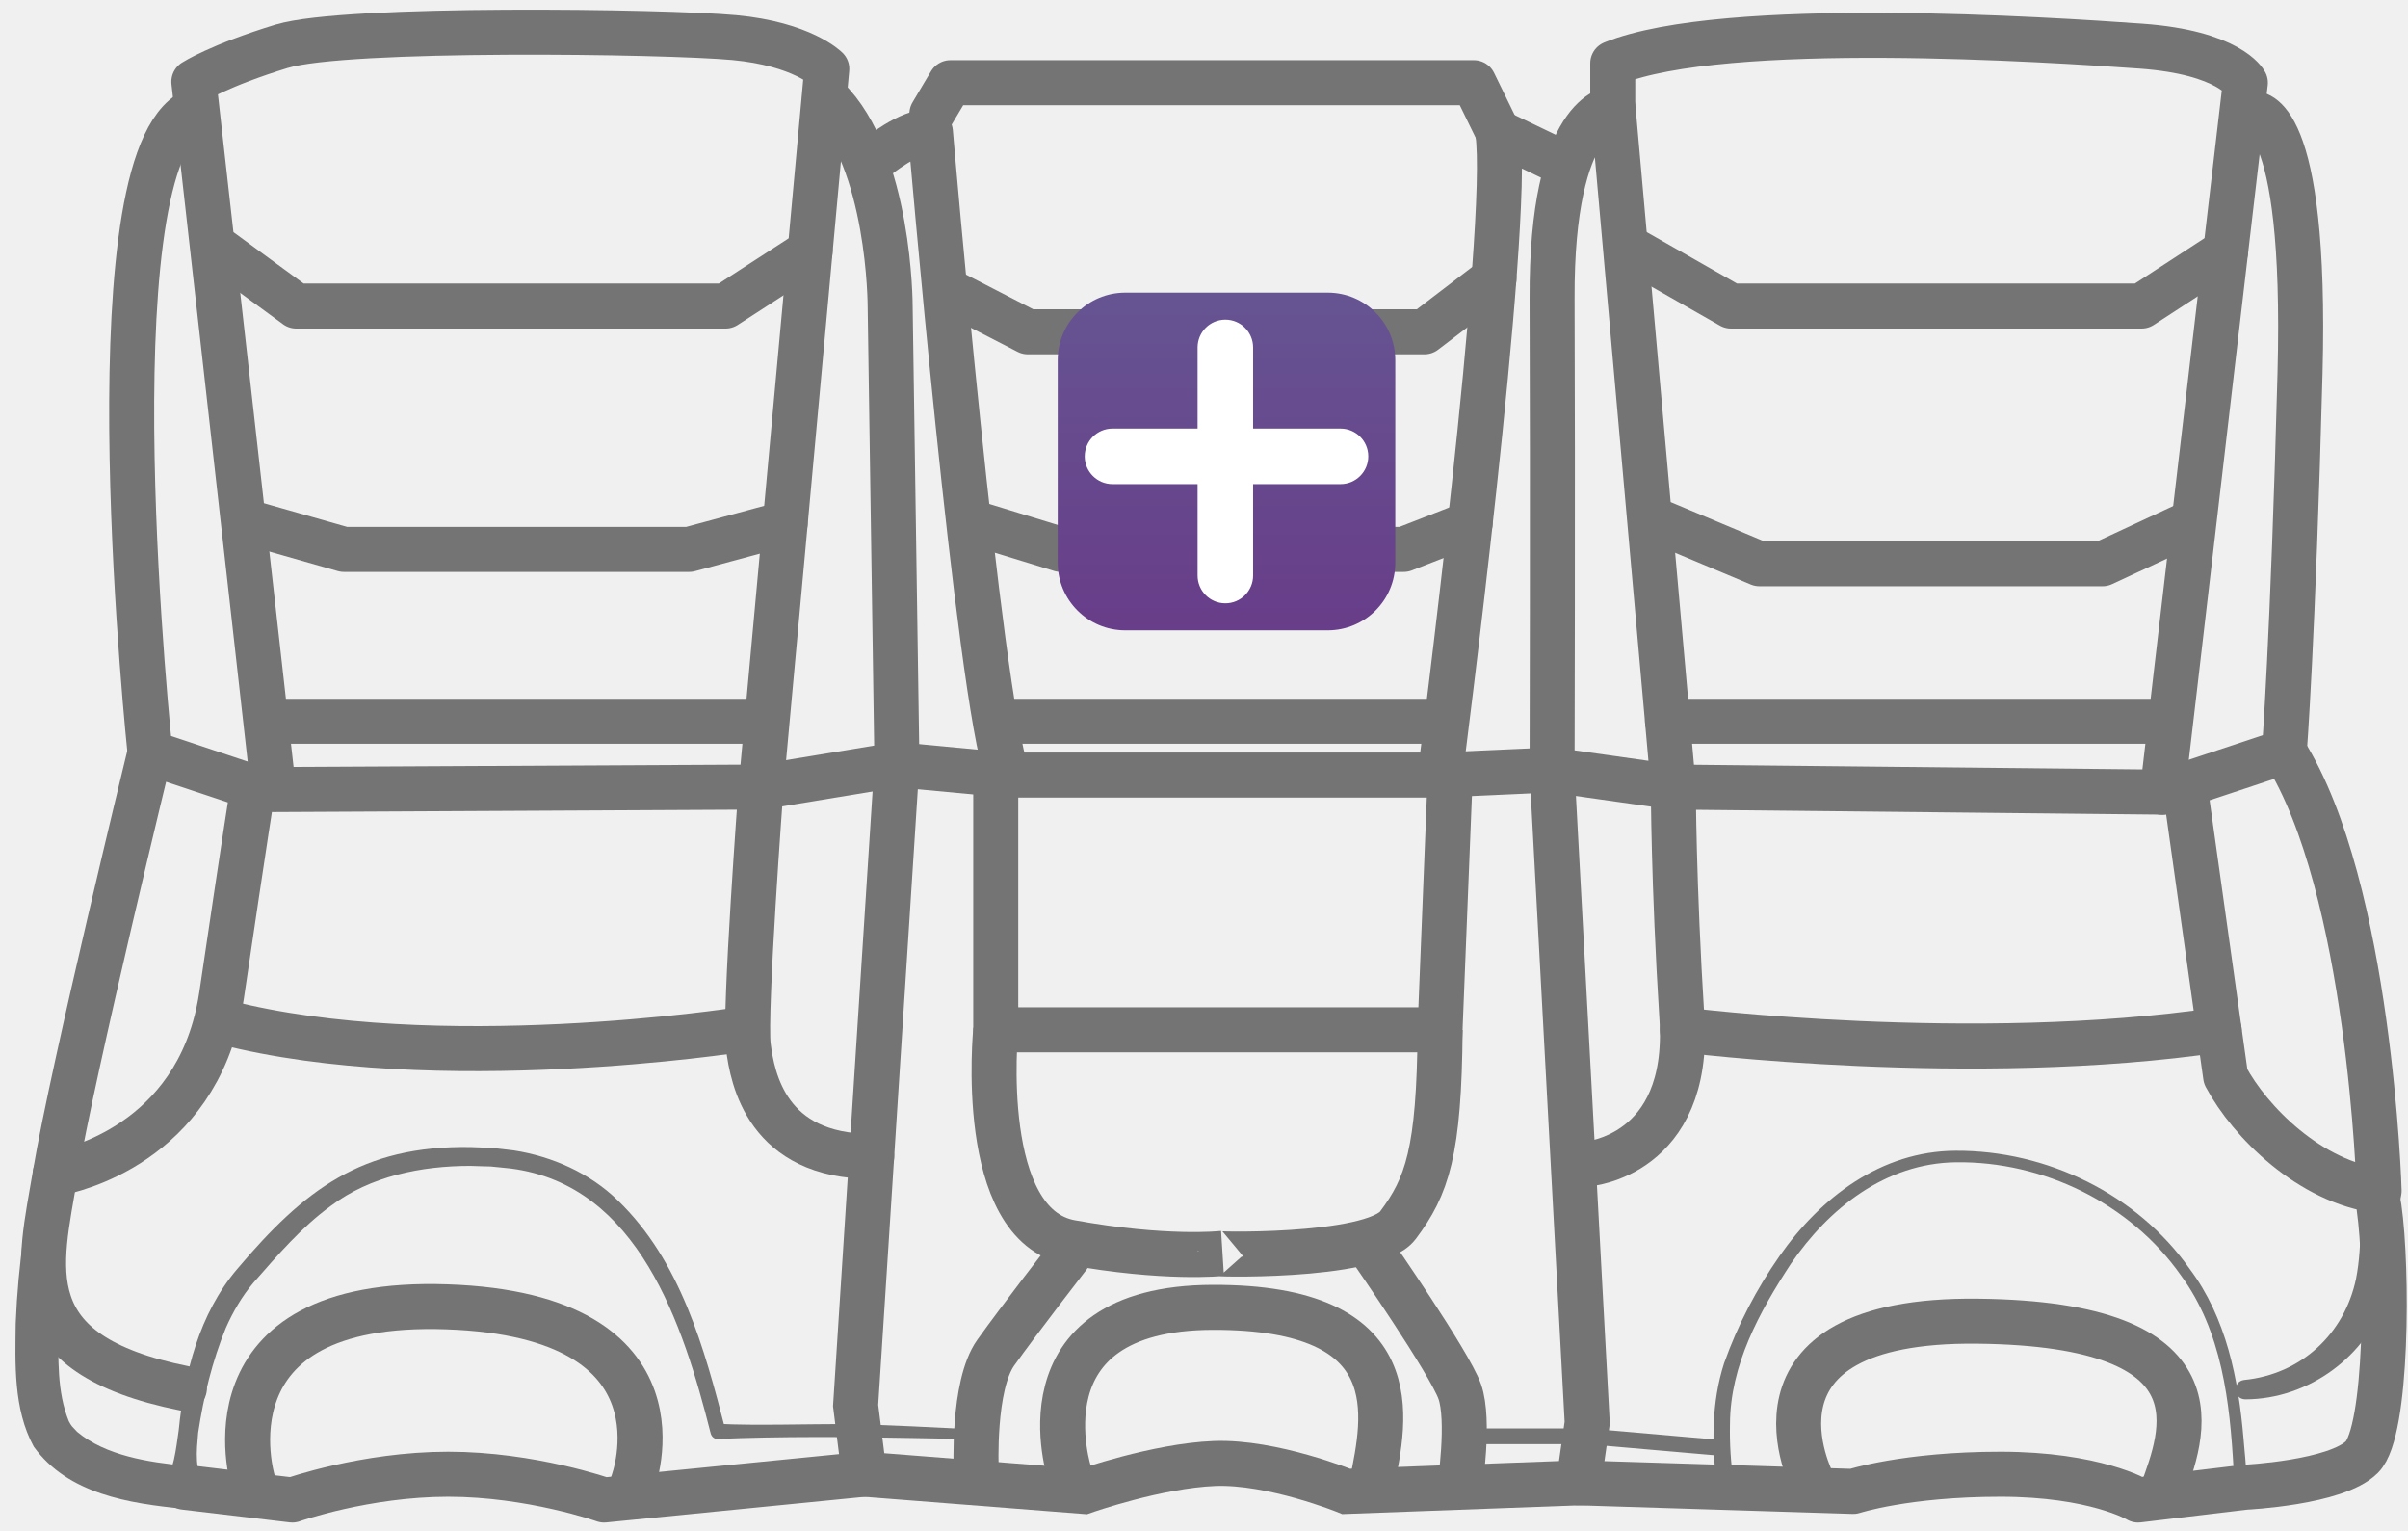
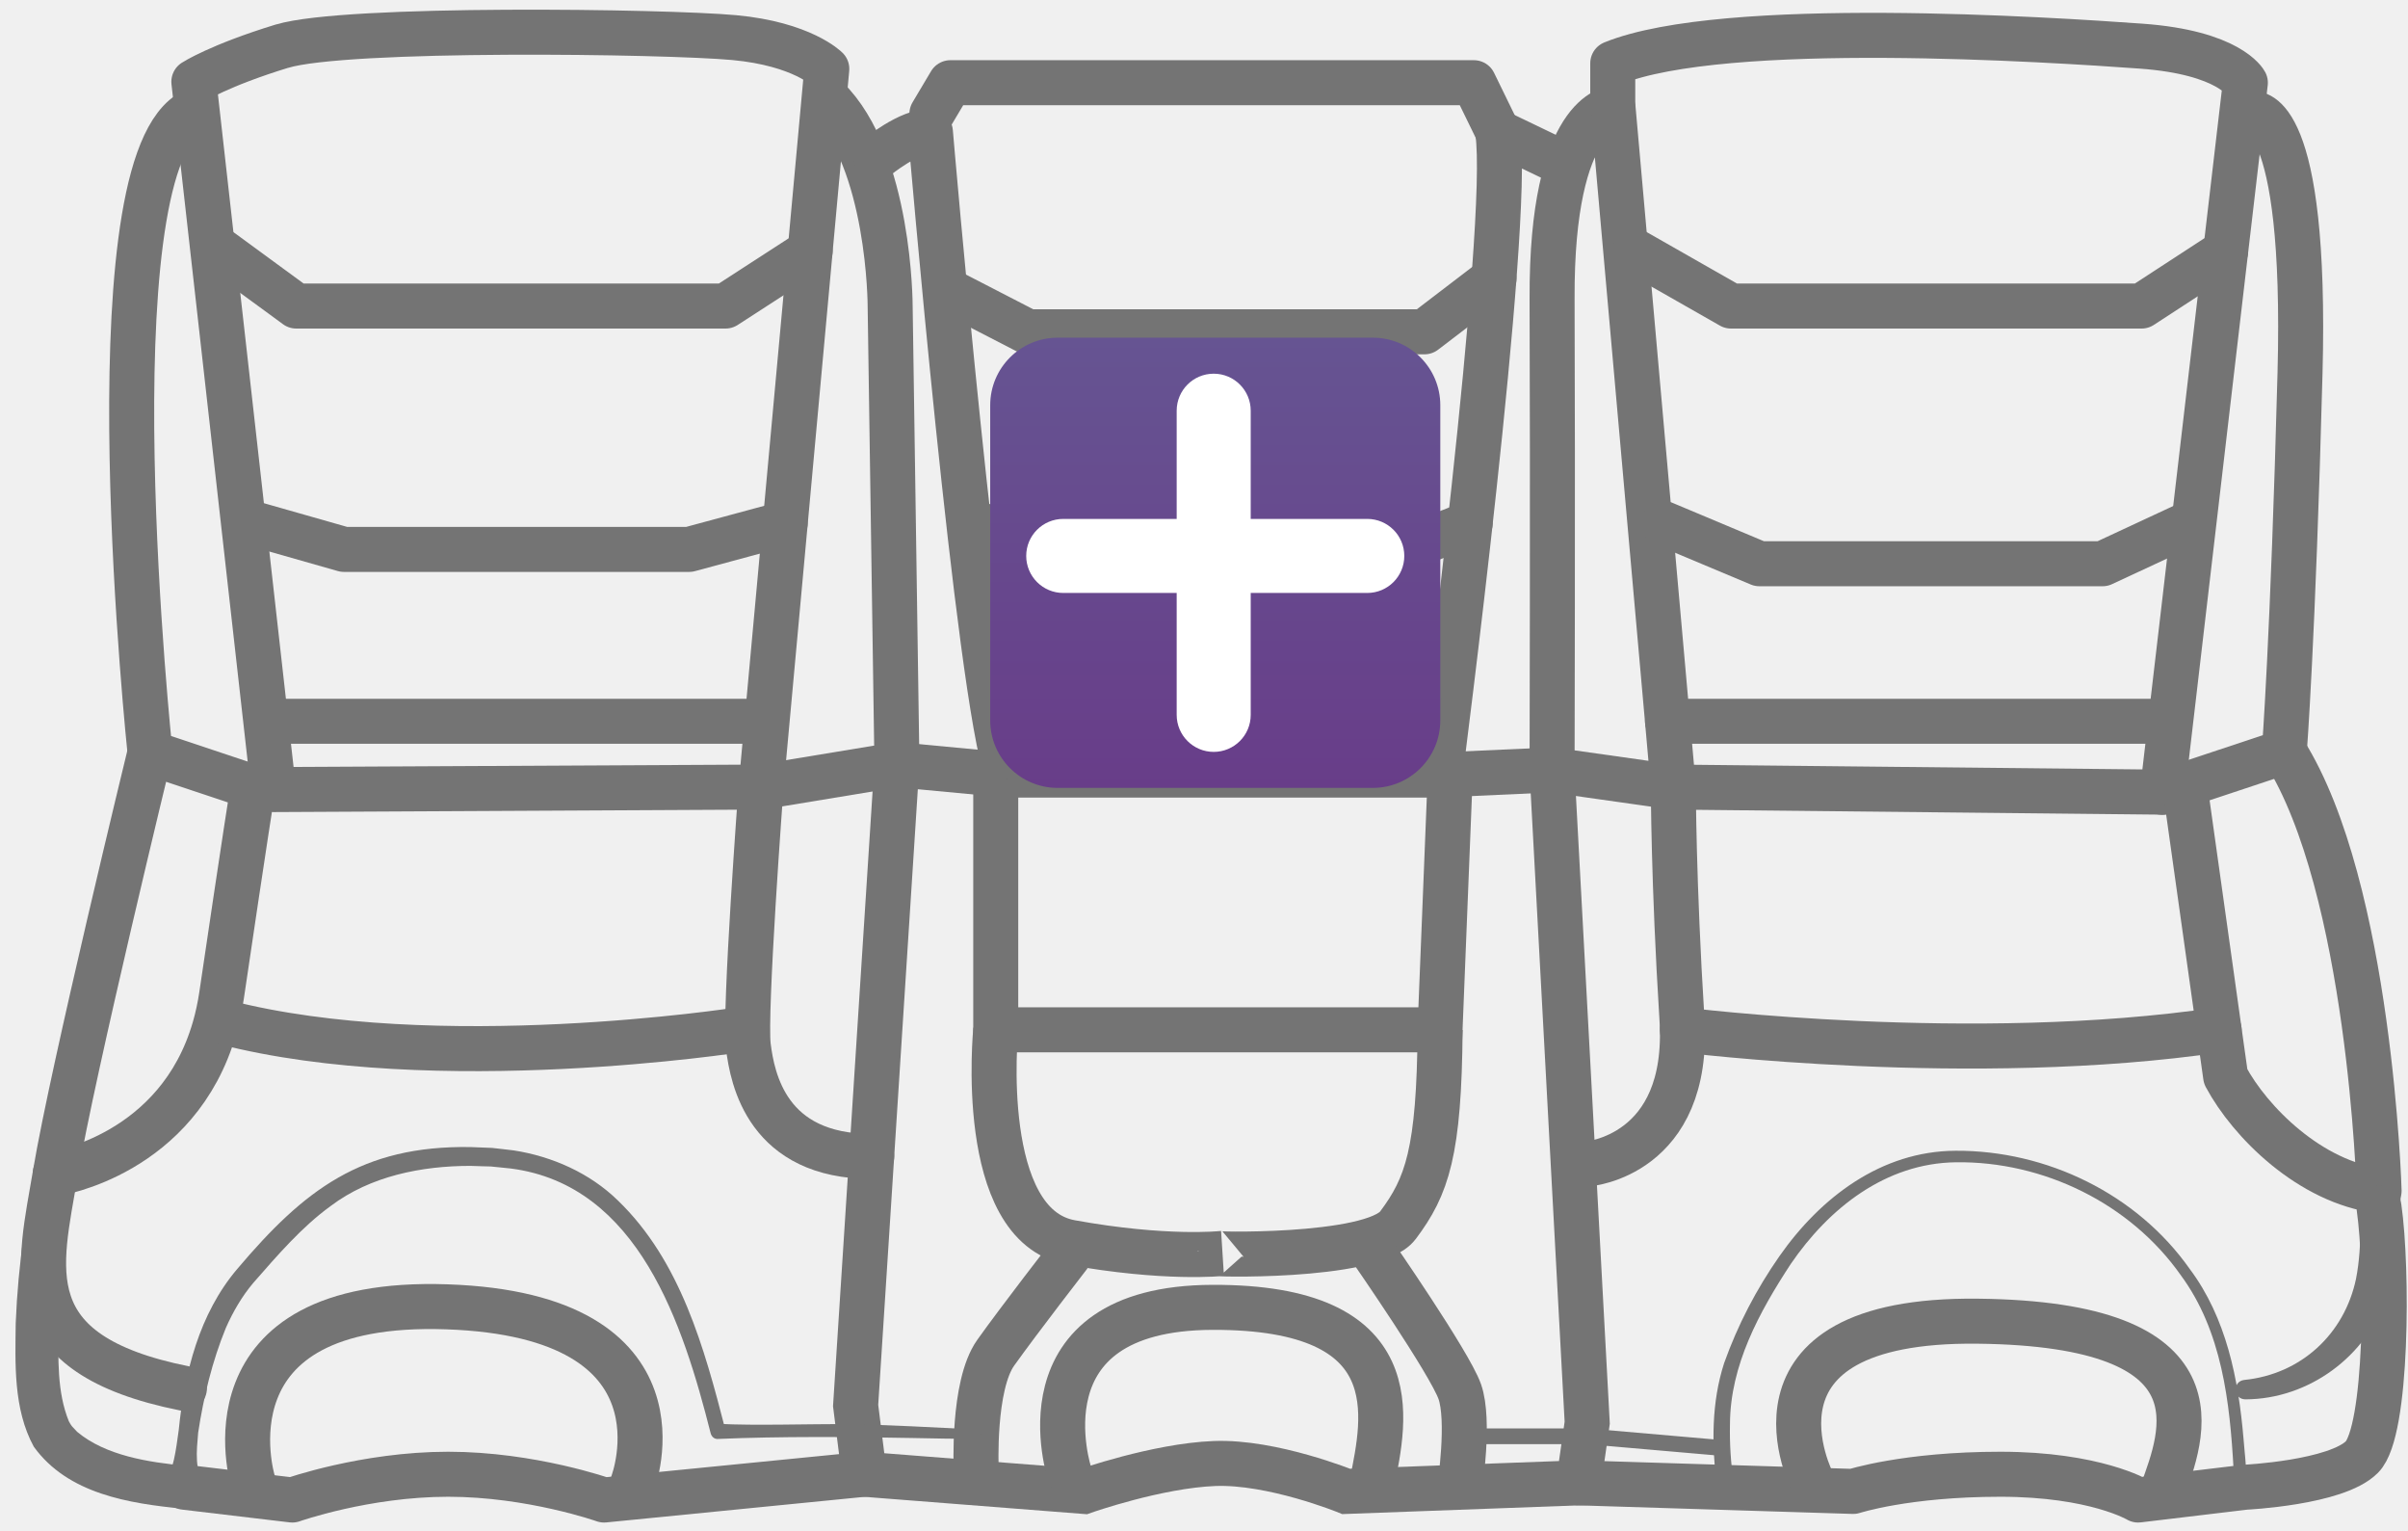
<svg xmlns="http://www.w3.org/2000/svg" width="107" height="68" viewBox="0 0 107 68" fill="none">
  <path d="M12.534 2.049C9.723 2.911 8.614 3.632 8.614 3.632L12.152 35.074L33.817 34.963L36.739 3.06C36.739 3.06 35.649 1.953 32.628 1.671C29.607 1.389 15.341 1.19 12.53 2.053L12.534 2.049Z" stroke="#747474" stroke-width="2" stroke-linecap="round" stroke-linejoin="round" />
  <path d="M36.739 4.361C39.554 7.108 39.554 13.595 39.554 13.595L39.856 33.967L33.817 34.963C33.817 34.963 33.068 44.994 33.251 46.467C33.435 47.94 34.093 51.37 38.735 51.37" stroke="#747474" stroke-width="2" stroke-linecap="round" stroke-linejoin="round" />
  <path d="M38.93 7.013C38.93 7.013 40.456 5.758 41.343 5.861C41.343 5.861 43.47 30.838 44.762 34.429H63.988C63.988 34.429 67.162 9.943 66.55 5.857L68.963 7.017" stroke="#747474" stroke-width="2" stroke-linecap="round" stroke-linejoin="round" />
  <path d="M41.409 5.056L42.231 3.674H65.491L66.554 5.853" stroke="#747474" stroke-width="2" stroke-linecap="round" stroke-linejoin="round" />
  <path d="M71.679 4.819C71.679 4.819 68.933 4.926 68.967 13.267C69.001 21.608 68.967 34.2 68.967 34.2L74.356 34.963L71.679 4.819V4.819Z" stroke="#747474" stroke-width="2" stroke-linecap="round" stroke-linejoin="round" />
  <path d="M100.14 5.056C100.14 5.056 102.515 4.67 102.202 16.575C101.888 28.48 101.502 33.395 101.502 33.395L96.082 35.196" stroke="#747474" stroke-width="2" stroke-linecap="round" stroke-linejoin="round" />
  <path d="M68.963 34.2L63.988 34.425L68.963 34.2Z" stroke="#747474" stroke-width="2" stroke-miterlimit="10" />
  <path d="M9.842 11.161L13.165 13.595H32.238L35.997 11.161" stroke="#747474" stroke-width="2" stroke-linecap="round" stroke-linejoin="round" />
  <path d="M11.238 23.253L15.284 24.405H30.624L34.888 23.253" stroke="#747474" stroke-width="2" stroke-linecap="round" stroke-linejoin="round" />
  <path d="M11.888 32.04H33.817" stroke="#747474" stroke-width="2" stroke-linecap="round" stroke-linejoin="round" />
  <path d="M44.763 32.04H63.9" stroke="#747474" stroke-width="2" stroke-linecap="round" stroke-linejoin="round" />
  <path d="M43.378 23.253L47.133 24.405H62.374L65.326 23.253" stroke="#747474" stroke-width="2" stroke-linecap="round" stroke-linejoin="round" />
  <path d="M42.307 13.004L45.673 14.74H63.295L66.386 12.378" stroke="#747474" stroke-width="2" stroke-linecap="round" stroke-linejoin="round" />
  <path d="M72.647 11.161L76.918 13.595H95.161L98.897 11.161" stroke="#747474" stroke-width="2" stroke-linecap="round" stroke-linejoin="round" />
  <path d="M73.916 23.253L78.18 25.042H93.428L97.272 23.253" stroke="#747474" stroke-width="2" stroke-linecap="round" stroke-linejoin="round" />
  <path d="M74.096 32.04H96.086" stroke="#747474" stroke-width="2" stroke-linecap="round" stroke-linejoin="round" />
  <path d="M68.963 34.2L70.528 63.199L70.145 65.87L59.819 66.251C59.819 66.251 56.534 64.912 53.968 65.011C51.402 65.111 48.17 66.251 48.17 66.251L38.403 65.488L38.02 62.436L39.852 33.967L44.763 34.429" stroke="#747474" stroke-width="2" stroke-miterlimit="10" />
  <path d="M44.246 35.192V45.746H63.988L64.42 34.963" stroke="#747474" stroke-width="2" stroke-miterlimit="10" />
  <path d="M44.246 45.746C44.246 45.746 43.378 54.427 47.585 55.19C51.792 55.953 54.278 55.682 54.278 55.682C53.234 55.701 60.971 55.953 62.118 54.427C63.414 52.698 63.95 51.187 63.992 45.746" stroke="#747474" stroke-width="2" stroke-miterlimit="10" />
  <path d="M43.378 65.271C43.378 65.271 43.206 61.55 44.246 60.089C45.287 58.628 47.535 55.728 47.535 55.728" stroke="#747474" stroke-width="2" stroke-miterlimit="10" />
  <path d="M64.864 66.064C64.864 66.064 65.319 63.096 64.864 61.814C64.409 60.532 60.967 55.568 60.967 55.568" stroke="#747474" stroke-width="2" stroke-miterlimit="10" />
  <path d="M70.531 51.706C70.531 51.706 75.121 51.37 74.738 45.265C74.356 39.16 74.356 34.963 74.356 34.963L96.086 35.188L99.773 3.674C99.773 3.674 99.073 2.331 95.13 2.049C91.187 1.766 76.616 0.805 71.663 2.812V4.762" stroke="#747474" stroke-width="2" stroke-linecap="round" stroke-linejoin="round" />
  <path d="M97.184 35.619L98.897 47.818C99.979 49.844 102.656 52.515 105.716 52.897C105.716 52.897 105.326 39.446 101.505 33.391" stroke="#747474" stroke-width="2" stroke-linecap="round" stroke-linejoin="round" />
  <path d="M106.668 52.816C106.687 53.789 106.653 55.068 106.477 56.018C106.359 56.48 106.24 57.166 106.041 57.597C105.169 60.253 102.584 62.153 99.777 62.161C99.23 62.161 99.18 61.364 99.723 61.299C102.243 61.047 104.175 59.261 104.691 56.804C104.844 56.025 104.89 55.178 104.882 54.389L104.764 52.977L104.756 52.889C104.683 51.58 106.63 51.496 106.668 52.813V52.816Z" fill="#747474" />
  <path d="M105.716 53.66C106.098 56.331 106.098 63.58 104.951 64.725C103.804 65.87 99.773 66.064 99.773 66.064L95.008 66.633C95.008 66.633 93.095 65.488 88.889 65.488C84.682 65.488 82.349 66.251 82.349 66.251L70.149 65.87" stroke="#747474" stroke-width="2" stroke-linecap="round" stroke-linejoin="round" />
  <path d="M76.272 65.931C76.065 64.122 76.046 62.306 76.612 60.551C77.216 58.857 78.042 57.273 79.067 55.804C80.895 53.194 83.588 51.134 86.896 51.118C90.946 51.096 94.958 53.041 97.298 56.365C98.931 58.54 99.467 61.268 99.692 63.916C99.742 64.668 99.891 65.42 99.727 66.179C99.689 66.259 99.673 66.312 99.585 66.377C99.348 66.561 99.069 66.347 98.966 66.175C98.797 65.969 98.671 65.668 98.954 65.492C99.119 65.397 99.325 65.454 99.421 65.614C99.467 65.687 99.463 65.771 99.501 65.847C99.509 65.877 99.543 65.912 99.501 65.881C99.44 65.839 99.302 65.851 99.249 65.9C99.214 65.935 99.207 65.935 99.199 65.965C99.264 65.759 99.253 65.507 99.249 65.263C99.084 62.276 98.733 59.127 96.904 56.647C94.663 53.461 90.797 51.576 86.907 51.63C83.787 51.672 81.27 53.667 79.572 56.148C78.176 58.28 76.884 60.639 76.872 63.252C76.853 64.107 76.906 64.985 77.033 65.82C77.105 66.312 76.348 66.427 76.279 65.923L76.272 65.931Z" fill="#747474" />
  <path d="M74.757 45.746C74.757 45.746 87.672 47.368 98.606 45.746" stroke="#747474" stroke-width="2" stroke-linecap="round" stroke-linejoin="round" />
  <path d="M6.664 33.437C6.664 33.437 3.222 47.555 2.457 52.133C1.765 56.273 0.545 60.146 8.194 61.673" stroke="#747474" stroke-width="2" stroke-linecap="round" stroke-linejoin="round" />
  <path d="M2.946 55.133C2.774 56.346 2.656 57.617 2.606 58.849C2.583 60.341 2.53 61.833 3.057 63.13L3.13 63.26C3.157 63.294 3.18 63.325 3.199 63.359L3.428 63.603C4.687 64.66 6.599 64.958 8.236 65.111L7.237 66.061C7.738 65.301 7.815 64.393 7.941 63.531C8.197 60.99 8.844 58.368 10.542 56.369C13.517 52.855 16.068 50.878 20.91 50.954C21.109 50.966 21.675 50.981 21.87 50.992C22.088 51.012 22.612 51.08 22.83 51.103C24.539 51.37 26.206 52.107 27.453 53.324C30.241 56.01 31.297 59.887 32.23 63.504C32.23 63.508 31.901 63.248 31.901 63.248C33.591 63.336 35.944 63.248 37.649 63.264C39.565 63.294 41.481 63.409 43.393 63.5C43.508 63.508 43.596 63.607 43.592 63.722C43.585 63.832 43.493 63.92 43.382 63.92C42.426 63.916 41.47 63.897 40.514 63.878C37.756 63.825 34.658 63.802 31.905 63.92C31.737 63.935 31.614 63.813 31.576 63.66C30.36 58.86 28.383 52.648 22.707 51.908C22.501 51.882 22.007 51.84 21.812 51.817C21.629 51.817 21.097 51.794 20.906 51.79C18.726 51.79 16.454 52.244 14.695 53.572C13.406 54.507 12.339 55.751 11.249 56.995C10.752 57.586 10.358 58.261 10.037 58.986C9.429 60.467 9.046 62.058 8.805 63.645C8.737 64.469 8.622 65.332 9.146 66.068C9.283 66.248 9.215 66.522 9.008 66.618L8.144 67.022C5.746 66.786 3.019 66.37 1.501 64.263C0.583 62.584 0.679 60.535 0.698 58.784C0.751 57.46 0.87 56.17 1.057 54.85C1.13 54.327 1.616 53.965 2.139 54.041C2.671 54.114 3.034 54.614 2.95 55.14L2.946 55.133Z" fill="#747474" />
  <path d="M38.406 65.488L26.841 66.633C26.841 66.633 23.606 65.488 19.915 65.488C16.225 65.488 12.989 66.633 12.989 66.633L8.193 66.064" stroke="#747474" stroke-width="2" stroke-linecap="round" stroke-linejoin="round" />
  <path d="M2.457 52.133C2.457 52.133 7.914 51.317 9.536 45.654C9.666 45.204 9.769 44.727 9.846 44.216C10.875 37.252 11.242 34.963 11.242 34.963L6.668 33.437C6.668 33.437 3.971 7.959 8.377 5.052" stroke="#747474" stroke-width="2" stroke-linecap="round" stroke-linejoin="round" />
  <path d="M32.838 45.746C32.838 45.746 19.357 47.837 9.949 45.406" stroke="#747474" stroke-width="2" stroke-linecap="round" stroke-linejoin="round" />
  <path d="M65.327 63.371V63.802H70.532L76.505 64.321" stroke="#747474" stroke-width="0.7" stroke-linecap="round" stroke-linejoin="round" />
  <path d="M11.238 65.79C11.238 65.79 8.767 57.67 19.858 58.051C30.949 58.433 28.119 65.874 28.119 65.874" stroke="#747474" stroke-width="2" stroke-linecap="round" stroke-linejoin="round" />
  <path d="M47.535 65.488C47.535 65.488 45.072 58.101 53.88 58.074C62.687 58.048 61.54 63.008 60.967 65.87" stroke="#747474" stroke-width="2" stroke-linecap="round" stroke-linejoin="round" />
  <path d="M80.555 65.87C80.555 65.87 76.739 58.567 87.879 58.689C99.02 58.811 96.97 63.771 96.082 66.251" stroke="#747474" stroke-width="2" stroke-linecap="round" stroke-linejoin="round" />
-   <path d="M47 16C47 14.343 48.343 13 50 13H59C60.657 13 62 14.343 62 16V25C62 26.657 60.657 28 59 28H50C48.343 28 47 26.657 47 25V16Z" fill="url(#paint0_linear_198_151)" />
-   <path d="M59.567 19.038L55.682 19.038L55.682 15.434C55.682 14.752 55.13 14.2 54.448 14.2C53.767 14.2 53.215 14.752 53.215 15.434V19.038L49.434 19.038C48.752 19.038 48.2 19.59 48.2 20.272C48.201 20.953 48.752 21.505 49.434 21.505H53.215V25.566C53.215 26.248 53.767 26.8 54.449 26.8C55.13 26.8 55.682 26.248 55.682 25.567V21.505H59.567C60.248 21.505 60.8 20.953 60.8 20.272C60.801 19.59 60.248 19.038 59.567 19.038Z" fill="white" />
+   <path d="M44 18C44 16.343 45.343 15 47 15H61C62.657 15 64 16.343 64 18V32C64 33.657 62.657 35 61 35H47C45.343 35 44 33.657 44 32V18Z" fill="url(#paint0_linear_198_151)" />
+   <path d="M60.755 23.051L55.576 23.051L55.576 18.245C55.576 17.336 54.84 16.6 53.931 16.6C53.023 16.6 52.286 17.336 52.286 18.245V23.051L47.245 23.051C46.337 23.051 45.6 23.787 45.6 24.695C45.601 25.604 46.337 26.34 47.245 26.34H52.286V31.755C52.286 32.664 53.023 33.4 53.931 33.4C54.84 33.4 55.576 32.664 55.576 31.756V26.34H60.756C61.664 26.34 62.4 25.604 62.4 24.696C62.401 23.787 61.664 23.051 60.755 23.051Z" fill="white" />
  <defs>
-     <linearGradient id="paint0_linear_198_151" x1="54.5" y1="13" x2="54.5" y2="28" gradientUnits="userSpaceOnUse">
+     <linearGradient id="paint0_linear_198_151" x1="54" y1="15" x2="54" y2="35" gradientUnits="userSpaceOnUse">
      <stop stop-color="#665492" />
      <stop offset="1" stop-color="#683D89" />
    </linearGradient>
  </defs>
</svg>
